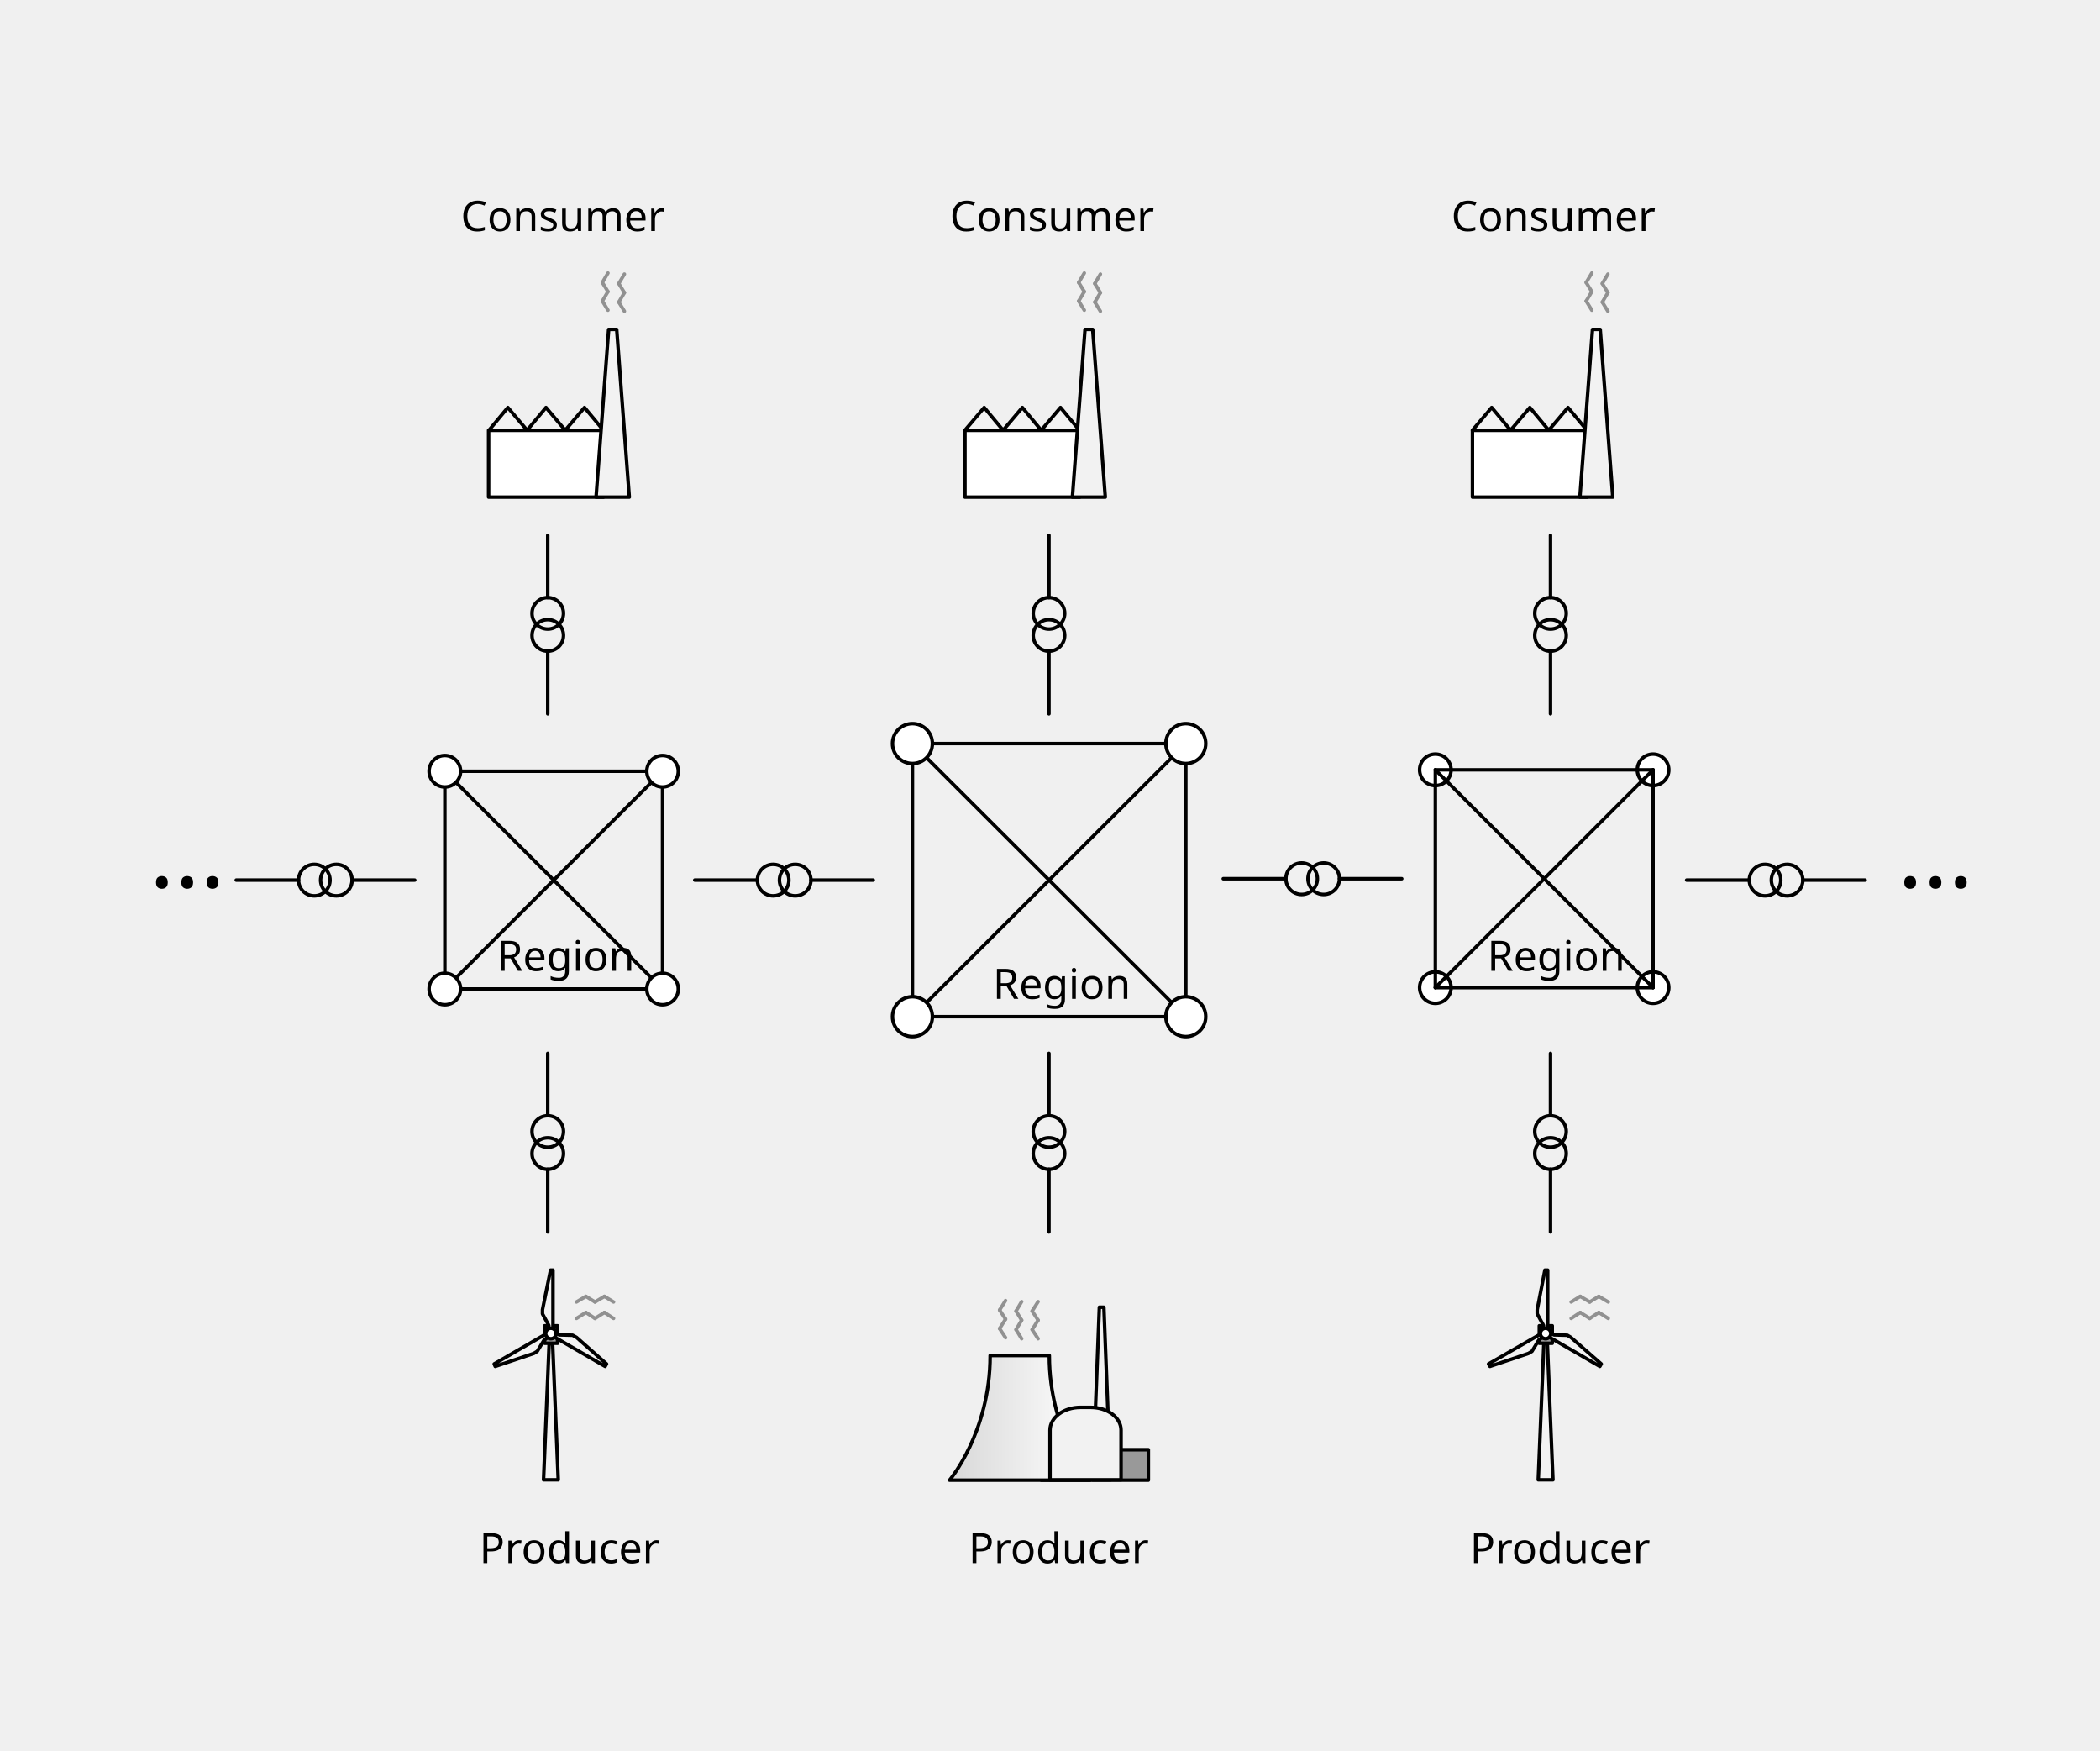
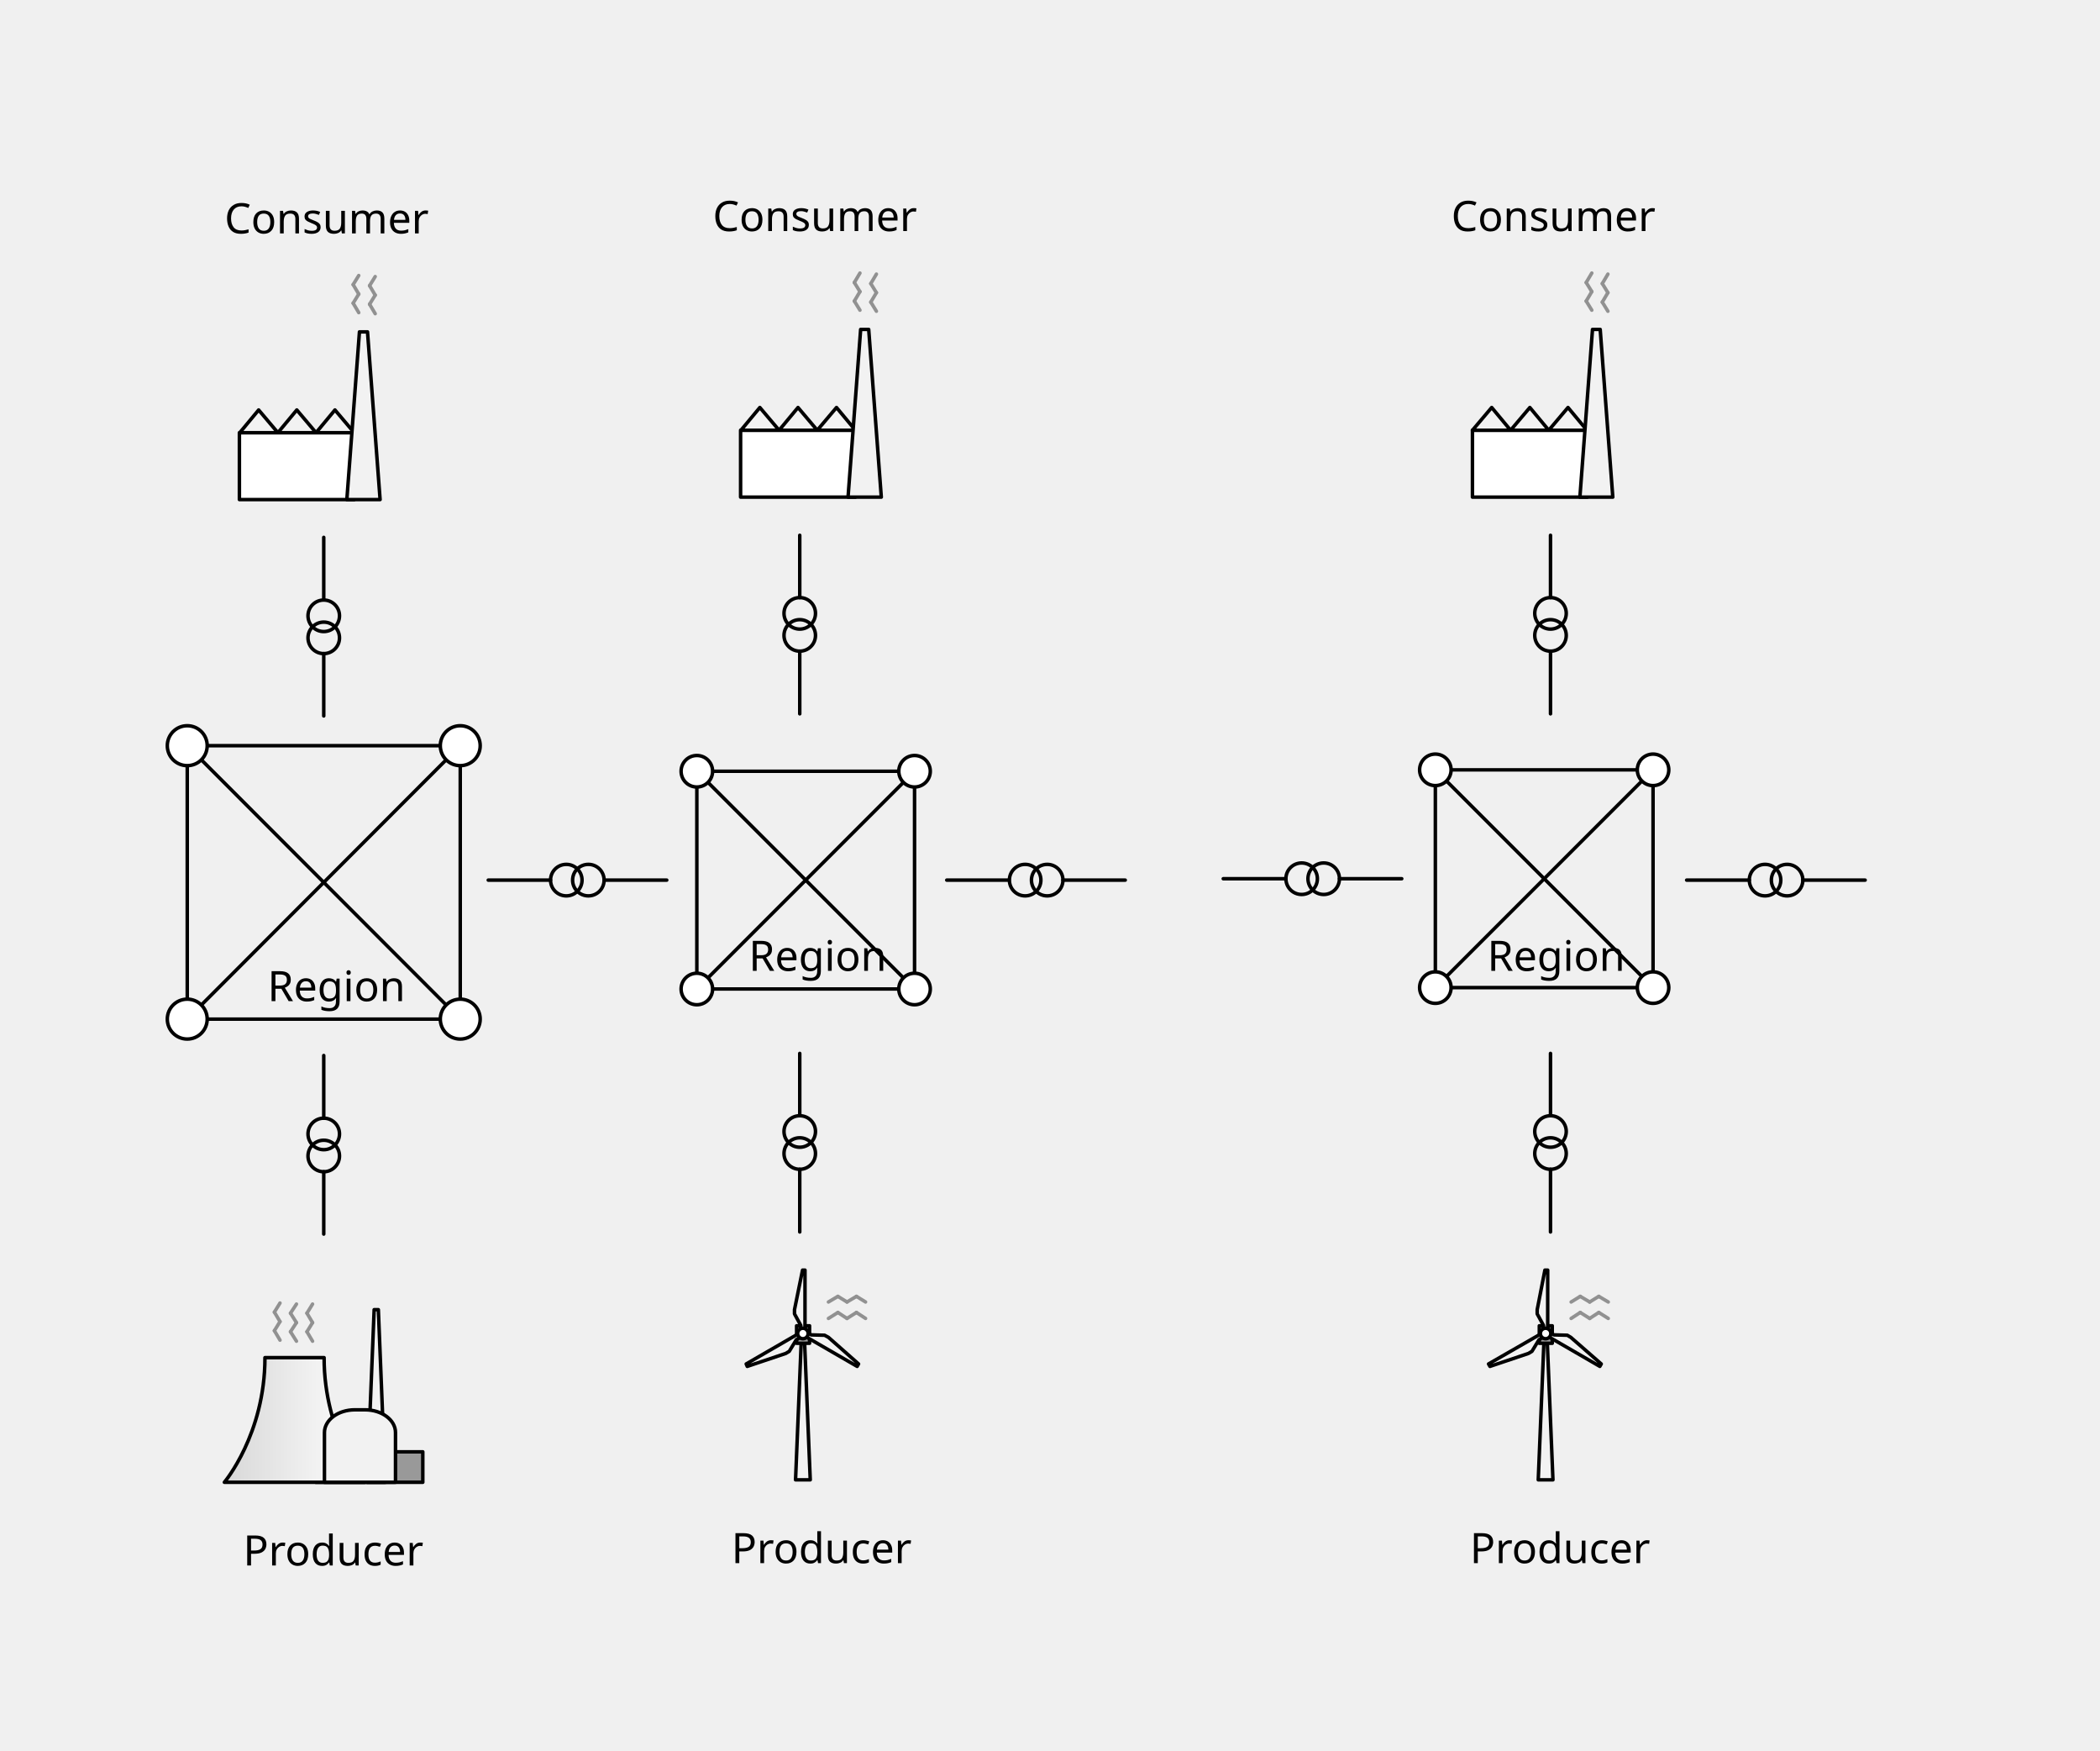
<svg xmlns="http://www.w3.org/2000/svg" version="1.1" id="Layer_1" x="0px" y="0px" viewBox="0 0 600 500" style="enable-background:new 0 0 600 500;" xml:space="preserve">
  <style type="text/css">
	.st0{font-family:'MyriadPro-Regular';}
	.st1{font-size:12px;}
	.st2{fill:#999999;stroke:#000000;stroke-linecap:round;stroke-linejoin:round;stroke-miterlimit:10;}
	.st3{fill:#F2F2F2;stroke:#000000;stroke-linecap:round;stroke-linejoin:round;stroke-miterlimit:10;}
	.st4{fill:#FFFFFF;stroke:#000000;stroke-linecap:round;stroke-linejoin:round;stroke-miterlimit:10;}
	.st5{fill:#F2F2F2;stroke:#919191;stroke-linecap:round;stroke-linejoin:round;stroke-miterlimit:10;}
	.st6{fill:url(#SVGID_1_);stroke:#000000;stroke-linecap:round;stroke-linejoin:round;stroke-miterlimit:10;}
	.st7{fill:none;stroke:#000000;stroke-linecap:round;stroke-linejoin:round;stroke-miterlimit:10;}
- 	.st8{font-size:27px;}
</style>
-   <text transform="matrix(1 0 0 1 131.6418 66)" class="st0 st1">Consumer</text>
-   <text transform="matrix(1 0 0 1 271.3871 66)" class="st0 st1">Consumer</text>
+   <text transform="matrix(1 0 0 1 203.6418 66)" class="st0 st1">Consumer</text>
+   <text transform="matrix(1 0 0 1 64.143 66.6644)" class="st0 st1">Consumer</text>
  <text transform="matrix(1 0 0 1 414.6418 66)" class="st0 st1">Consumer</text>
-   <text transform="matrix(1 0 0 1 136.9762 446.5)" class="st0 st1">Producer</text>
-   <text transform="matrix(1 0 0 1 276.7215 446.5)" class="st0 st1">Producer</text>
+   <text transform="matrix(1 0 0 1 208.9762 446.5)" class="st0 st1">Producer</text>
+   <text transform="matrix(1 0 0 1 69.4774 447.1644)" class="st0 st1">Producer</text>
  <text transform="matrix(1 0 0 1 419.9762 446.5)" class="st0 st1">Producer</text>
-   <text transform="matrix(1 0 0 1 141.9393 277.3074)" class="st0 st1">Region</text>
-   <text transform="matrix(1 0 0 1 283.6847 285.3074)" class="st0 st1">Region</text>
+   <text transform="matrix(1 0 0 1 213.9393 277.3074)" class="st0 st1">Region</text>
+   <text transform="matrix(1 0 0 1 76.4406 285.9718)" class="st0 st1">Region</text>
  <text transform="matrix(1 0 0 1 424.9394 277.3074)" class="st0 st1">Region</text>
  <g>
    <g>
-       <g>
-         <g>
-           <rect x="439.8" y="378.7" class="st2" width="3.7" height="5" />
-           <polygon class="st3" points="442.2,362.8 442.2,379.8 441,379.8 441,378.6 439.2,375.3 439.2,374.1 441.4,362.8     " />
-           <polygon class="st3" points="425.3,389.6 440.1,381.1 440.6,382.1 439.7,382.7 437.7,386 436.7,386.6 425.7,390.3     " />
-           <polygon class="st3" points="457.1,390.3 442.4,381.8 443,380.8 444,381.3 447.8,381.4 448.8,382 457.5,389.6     " />
-           <polygon class="st3" points="443.7,422.7 442.1,383.8 441.1,383.8 439.5,422.7     " />
-           <circle class="st4" cx="441.6" cy="380.9" r="1.5" />
-         </g>
-         <g>
-           <g>
-             <line class="st5" x1="448.9" y1="371.9" x2="451.5" y2="370.3" />
-             <line class="st5" x1="451.5" y1="370.3" x2="454.2" y2="371.9" />
-             <line class="st5" x1="454.2" y1="371.9" x2="456.8" y2="370.3" />
-             <line class="st5" x1="456.8" y1="370.3" x2="459.5" y2="371.9" />
-           </g>
-           <g>
-             <line class="st5" x1="448.9" y1="376.6" x2="451.5" y2="374.9" />
-             <line class="st5" x1="451.5" y1="374.9" x2="454.2" y2="376.6" />
-             <line class="st5" x1="454.2" y1="376.6" x2="456.8" y2="374.9" />
-             <line class="st5" x1="456.8" y1="374.9" x2="459.5" y2="376.6" />
-           </g>
-         </g>
-       </g>
-       <g>
-         <g>
-           <rect x="297.5" y="414.1" class="st2" width="30.6" height="8.7" />
-           <linearGradient id="SVGID_1_" gradientUnits="userSpaceOnUse" x1="271.387" y1="404.956" x2="311.457" y2="404.956">
-             <stop offset="0" style="stop-color:#D8D8D8" />
-             <stop offset="1" style="stop-color:#FFFFFF" />
-           </linearGradient>
-           <path class="st6" d="M299.8,387.2c0,21.9,11.6,35.6,11.6,35.6h-40.1c0,0,11.6-13.7,11.6-35.6H299.8z" />
-           <polygon class="st3" points="317.3,422.7 315.4,373.4 314.1,373.4 312.2,422.7     " />
-           <path class="st3" d="M300.1,422.7h20.2v-14.2c0-3.6-3.9-6.5-8.7-6.5h-2.9c-4.8,0-8.7,2.9-8.7,6.5V422.7z" />
-         </g>
-         <g>
-           <g>
-             <line class="st5" x1="291.9" y1="382.4" x2="290.3" y2="379.8" />
-             <line class="st5" x1="290.3" y1="379.8" x2="291.9" y2="377.1" />
-             <line class="st5" x1="291.9" y1="377.1" x2="290.3" y2="374.5" />
-             <line class="st5" x1="290.3" y1="374.5" x2="291.9" y2="371.8" />
-           </g>
-           <g>
-             <line class="st5" x1="296.6" y1="382.4" x2="294.9" y2="379.8" />
-             <line class="st5" x1="294.9" y1="379.8" x2="296.6" y2="377.1" />
-             <line class="st5" x1="296.6" y1="377.1" x2="294.9" y2="374.5" />
-             <line class="st5" x1="294.9" y1="374.5" x2="296.6" y2="371.8" />
-           </g>
-           <g>
-             <line class="st5" x1="287.3" y1="382.1" x2="285.6" y2="379.5" />
-             <line class="st5" x1="285.6" y1="379.5" x2="287.3" y2="376.8" />
-             <line class="st5" x1="287.3" y1="376.8" x2="285.6" y2="374.2" />
-             <line class="st5" x1="285.6" y1="374.2" x2="287.3" y2="371.5" />
-           </g>
-         </g>
-       </g>
-       <g>
-         <g>
-           <rect x="155.6" y="378.7" class="st2" width="3.7" height="5" />
-           <polygon class="st3" points="158,362.8 158,379.8 156.8,379.8 156.8,378.6 155,375.3 155,374.1 157.3,362.8     " />
-           <polygon class="st3" points="141.2,389.6 155.9,381.1 156.5,382.1 155.5,382.7 153.5,386 152.5,386.6 141.5,390.3     " />
-           <polygon class="st3" points="172.9,390.3 158.2,381.8 158.8,380.8 159.8,381.3 163.6,381.4 164.7,382 173.3,389.6     " />
-           <polygon class="st3" points="159.5,422.7 157.9,383.8 156.9,383.8 155.3,422.7     " />
-           <circle class="st4" cx="157.4" cy="380.9" r="1.5" />
-         </g>
-         <g>
-           <g>
-             <line class="st5" x1="164.7" y1="371.9" x2="167.4" y2="370.3" />
-             <line class="st5" x1="167.4" y1="370.3" x2="170" y2="371.9" />
-             <line class="st5" x1="170" y1="371.9" x2="172.7" y2="370.3" />
-             <line class="st5" x1="172.7" y1="370.3" x2="175.3" y2="371.9" />
-           </g>
-           <g>
-             <line class="st5" x1="164.7" y1="376.6" x2="167.4" y2="374.9" />
-             <line class="st5" x1="167.4" y1="374.9" x2="170" y2="376.6" />
-             <line class="st5" x1="170" y1="376.6" x2="172.7" y2="374.9" />
-             <line class="st5" x1="172.7" y1="374.9" x2="175.3" y2="376.6" />
-           </g>
-         </g>
-       </g>
-     </g>
-     <g>
-       <g>
-         <rect x="420.7" y="122.9" class="st4" width="32.8" height="19.1" />
-         <g>
-           <polygon class="st3" points="448,116.4 453.4,122.9 420.7,122.9 426.2,116.4 431.6,122.9 437.1,116.4 442.5,122.9     " />
-         </g>
-         <g>
-           <g>
-             <line class="st5" x1="459.4" y1="88.9" x2="457.8" y2="86.3" />
-             <line class="st5" x1="457.8" y1="86.3" x2="459.4" y2="83.6" />
-             <line class="st5" x1="459.4" y1="83.6" x2="457.8" y2="81" />
-             <line class="st5" x1="457.8" y1="81" x2="459.4" y2="78.3" />
-           </g>
-           <g>
-             <line class="st5" x1="454.8" y1="88.6" x2="453.2" y2="86" />
-             <line class="st5" x1="453.2" y1="86" x2="454.8" y2="83.3" />
-             <line class="st5" x1="454.8" y1="83.3" x2="453.2" y2="80.7" />
-             <line class="st5" x1="453.2" y1="80.7" x2="454.8" y2="78" />
-           </g>
-         </g>
-         <polygon class="st3" points="460.8,142 457.2,94.1 455,94.1 451.4,142    " />
-       </g>
-       <g>
-         <rect x="275.7" y="122.9" class="st4" width="32.8" height="19.1" />
-         <g>
-           <polygon class="st3" points="303,116.4 308.4,122.9 275.7,122.9 281.2,116.4 286.6,122.9 292.1,116.4 297.5,122.9     " />
-         </g>
-         <g>
-           <g>
-             <line class="st5" x1="314.4" y1="88.9" x2="312.8" y2="86.3" />
-             <line class="st5" x1="312.8" y1="86.3" x2="314.4" y2="83.6" />
-             <line class="st5" x1="314.4" y1="83.6" x2="312.8" y2="81" />
-             <line class="st5" x1="312.8" y1="81" x2="314.4" y2="78.3" />
-           </g>
-           <g>
-             <line class="st5" x1="309.8" y1="88.6" x2="308.2" y2="86" />
-             <line class="st5" x1="308.2" y1="86" x2="309.8" y2="83.3" />
-             <line class="st5" x1="309.8" y1="83.3" x2="308.2" y2="80.7" />
-             <line class="st5" x1="308.2" y1="80.7" x2="309.8" y2="78" />
-           </g>
-         </g>
-         <polygon class="st3" points="315.8,142 312.2,94.1 310,94.1 306.4,142    " />
-       </g>
-       <g>
-         <rect x="139.6" y="122.9" class="st4" width="32.8" height="19.1" />
-         <g>
-           <polygon class="st3" points="167,116.4 172.4,122.9 139.7,122.9 145.1,116.4 150.6,122.9 156,116.4 161.5,122.9     " />
-         </g>
-         <g>
-           <g>
-             <line class="st5" x1="178.4" y1="88.9" x2="176.8" y2="86.3" />
-             <line class="st5" x1="176.8" y1="86.3" x2="178.4" y2="83.6" />
-             <line class="st5" x1="178.4" y1="83.6" x2="176.8" y2="81" />
-             <line class="st5" x1="176.8" y1="81" x2="178.4" y2="78.3" />
-           </g>
-           <g>
-             <line class="st5" x1="173.7" y1="88.6" x2="172.1" y2="86" />
-             <line class="st5" x1="172.1" y1="86" x2="173.7" y2="83.3" />
-             <line class="st5" x1="173.7" y1="83.3" x2="172.1" y2="80.7" />
-             <line class="st5" x1="172.1" y1="80.7" x2="173.7" y2="78" />
-           </g>
-         </g>
-         <polygon class="st3" points="179.8,142 176.2,94.1 173.9,94.1 170.3,142    " />
-       </g>
-     </g>
-     <g>
-       <path class="st4" d="M420,229.4" />
-       <circle class="st4" cx="410.1" cy="219.9" r="4.5" />
-       <circle class="st4" cx="472.3" cy="282.1" r="4.5" />
-       <circle class="st4" cx="472.3" cy="219.9" r="4.5" />
-       <circle class="st4" cx="410.1" cy="282.1" r="4.5" />
-       <path class="st4" d="M410.1,219.9" />
-       <line class="st7" x1="410.1" y1="219.9" x2="472.3" y2="282.1" />
-       <line class="st7" x1="410.1" y1="282.1" x2="472.3" y2="282.1" />
-       <line class="st7" x1="472.3" y1="219.9" x2="472.3" y2="282.1" />
-       <line class="st7" x1="410.1" y1="219.9" x2="410.1" y2="282.1" />
-       <line class="st7" x1="472.3" y1="219.9" x2="410.1" y2="219.9" />
-       <line class="st7" x1="410.1" y1="282.1" x2="472.3" y2="219.9" />
-     </g>
-     <g>
-       <path class="st4" d="M273.1,224.3" />
-       <path class="st4" d="M260.7,212.4" />
-       <line class="st7" x1="260.7" y1="212.4" x2="338.8" y2="290.4" />
-       <line class="st7" x1="260.7" y1="290.4" x2="338.8" y2="290.4" />
-       <line class="st7" x1="338.8" y1="212.4" x2="338.8" y2="290.4" />
-       <line class="st7" x1="260.7" y1="212.4" x2="260.7" y2="290.4" />
-       <line class="st7" x1="338.8" y1="212.4" x2="260.7" y2="212.4" />
-       <line class="st7" x1="260.7" y1="290.4" x2="338.8" y2="212.4" />
-       <circle class="st4" cx="260.7" cy="212.4" r="5.7" />
-       <circle class="st4" cx="338.8" cy="290.4" r="5.7" />
-       <circle class="st4" cx="338.8" cy="212.4" r="5.7" />
-       <circle class="st4" cx="260.7" cy="290.4" r="5.7" />
-     </g>
-     <g>
-       <path class="st4" d="M137,229.8" />
-       <path class="st4" d="M127.1,220.3" />
-       <line class="st7" x1="127.1" y1="220.3" x2="189.3" y2="282.5" />
-       <line class="st7" x1="127.1" y1="282.5" x2="189.3" y2="282.5" />
-       <line class="st7" x1="189.3" y1="220.3" x2="189.3" y2="282.5" />
-       <line class="st7" x1="127.1" y1="220.3" x2="127.1" y2="282.5" />
-       <line class="st7" x1="189.3" y1="220.3" x2="127.1" y2="220.3" />
-       <line class="st7" x1="127.1" y1="282.5" x2="189.3" y2="220.3" />
-       <circle class="st4" cx="127.1" cy="220.3" r="4.5" />
-       <circle class="st4" cx="189.3" cy="282.5" r="4.5" />
-       <circle class="st4" cx="189.3" cy="220.3" r="4.5" />
-       <circle class="st4" cx="127.1" cy="282.5" r="4.5" />
-     </g>
-     <g>
-       <g>
-         <g>
-           <circle class="st7" cx="227.2" cy="251.4" r="4.5" />
-           <circle class="st7" cx="220.9" cy="251.4" r="4.5" />
-         </g>
-         <line class="st7" x1="231.7" y1="251.4" x2="249.5" y2="251.4" />
-         <line class="st7" x1="198.5" y1="251.4" x2="216.3" y2="251.4" />
-       </g>
-       <g>
-         <g>
-           <circle class="st7" cx="378.2" cy="251" r="4.5" />
-           <circle class="st7" cx="371.9" cy="251" r="4.5" />
-         </g>
-         <line class="st7" x1="382.7" y1="251" x2="400.5" y2="251" />
-         <line class="st7" x1="349.5" y1="251" x2="367.3" y2="251" />
-       </g>
-       <g>
-         <g>
-           <circle class="st7" cx="96.1" cy="251.4" r="4.5" />
-           <circle class="st7" cx="89.8" cy="251.4" r="4.5" />
-         </g>
-         <line class="st7" x1="100.7" y1="251.4" x2="118.5" y2="251.4" />
-         <line class="st7" x1="67.5" y1="251.4" x2="85.3" y2="251.4" />
-       </g>
-       <g>
-         <g>
-           <circle class="st7" cx="510.6" cy="251.4" r="4.5" />
-           <circle class="st7" cx="504.3" cy="251.4" r="4.5" />
-         </g>
-         <line class="st7" x1="515.1" y1="251.4" x2="532.9" y2="251.4" />
-         <line class="st7" x1="481.9" y1="251.4" x2="499.8" y2="251.4" />
-       </g>
-       <g>
-         <g>
-           <g>
-             <circle class="st7" cx="299.7" cy="323.2" r="4.5" />
-             <circle class="st7" cx="299.7" cy="329.5" r="4.5" />
-           </g>
-           <line class="st7" x1="299.7" y1="318.7" x2="299.7" y2="300.9" />
-           <line class="st7" x1="299.7" y1="351.9" x2="299.7" y2="334" />
-         </g>
-         <g>
-           <g>
-             <circle class="st7" cx="156.5" cy="323.2" r="4.5" />
-             <circle class="st7" cx="156.5" cy="329.5" r="4.5" />
-           </g>
-           <line class="st7" x1="156.5" y1="318.7" x2="156.5" y2="300.9" />
-           <line class="st7" x1="156.5" y1="351.9" x2="156.5" y2="334" />
-         </g>
-         <g>
-           <g>
-             <circle class="st7" cx="443" cy="323.2" r="4.5" />
-             <circle class="st7" cx="443" cy="329.5" r="4.5" />
-           </g>
-           <line class="st7" x1="443" y1="318.7" x2="443" y2="300.9" />
-           <line class="st7" x1="443" y1="351.9" x2="443" y2="334" />
-         </g>
-       </g>
-       <g>
-         <g>
-           <g>
-             <circle class="st7" cx="299.7" cy="175.2" r="4.5" />
-             <circle class="st7" cx="299.7" cy="181.5" r="4.5" />
-           </g>
-           <line class="st7" x1="299.7" y1="170.7" x2="299.7" y2="152.9" />
-           <line class="st7" x1="299.7" y1="203.9" x2="299.7" y2="186" />
-         </g>
-         <g>
-           <g>
-             <circle class="st7" cx="156.5" cy="175.2" r="4.5" />
-             <circle class="st7" cx="156.5" cy="181.5" r="4.5" />
-           </g>
-           <line class="st7" x1="156.5" y1="170.7" x2="156.5" y2="152.9" />
-           <line class="st7" x1="156.5" y1="203.9" x2="156.5" y2="186" />
-         </g>
-         <g>
-           <g>
-             <circle class="st7" cx="443" cy="175.2" r="4.5" />
-             <circle class="st7" cx="443" cy="181.5" r="4.5" />
-           </g>
-           <line class="st7" x1="443" y1="170.7" x2="443" y2="152.9" />
-           <line class="st7" x1="443" y1="203.9" x2="443" y2="186" />
-         </g>
-       </g>
-     </g>
-     <text transform="matrix(1 0 0 1 42.6418 253.5081)" class="st0 st8">...</text>
-     <text transform="matrix(1 0 0 1 542.1417 253.5084)" class="st0 st8">...</text>
-   </g>
+       <rect x="439.8" y="378.7" class="st2" width="3.7" height="5" />
+       <polygon class="st3" points="442.2,362.8 442.2,379.8 441,379.8 441,378.6 439.2,375.3 439.2,374.1 441.4,362.8   " />
+       <polygon class="st3" points="425.3,389.6 440.1,381.1 440.6,382.1 439.7,382.7 437.7,386 436.7,386.6 425.7,390.3   " />
+       <polygon class="st3" points="457.1,390.3 442.4,381.8 443,380.8 444,381.3 447.8,381.4 448.8,382 457.5,389.6   " />
+       <polygon class="st3" points="443.7,422.7 442.1,383.8 441.1,383.8 439.5,422.7   " />
+       <circle class="st4" cx="441.6" cy="380.9" r="1.5" />
+     </g>
+     <g>
+       <g>
+         <line class="st5" x1="448.9" y1="371.9" x2="451.5" y2="370.3" />
+         <line class="st5" x1="451.5" y1="370.3" x2="454.2" y2="371.9" />
+         <line class="st5" x1="454.2" y1="371.9" x2="456.8" y2="370.3" />
+         <line class="st5" x1="456.8" y1="370.3" x2="459.5" y2="371.9" />
+       </g>
+       <g>
+         <line class="st5" x1="448.9" y1="376.6" x2="451.5" y2="374.9" />
+         <line class="st5" x1="451.5" y1="374.9" x2="454.2" y2="376.6" />
+         <line class="st5" x1="454.2" y1="376.6" x2="456.8" y2="374.9" />
+         <line class="st5" x1="456.8" y1="374.9" x2="459.5" y2="376.6" />
+       </g>
+     </g>
+   </g>
+   <g>
+     <g>
+       <rect x="90.2" y="414.7" class="st2" width="30.6" height="8.7" />
+       <linearGradient id="SVGID_1_" gradientUnits="userSpaceOnUse" x1="64.143" y1="405.62" x2="104.213" y2="405.62">
+         <stop offset="0" style="stop-color:#D8D8D8" />
+         <stop offset="1" style="stop-color:#FFFFFF" />
+       </linearGradient>
+       <path class="st6" d="M92.6,387.8c0,21.9,11.6,35.6,11.6,35.6H64.1c0,0,11.6-13.7,11.6-35.6H92.6z" />
+       <polygon class="st3" points="110.1,423.4 108.1,374.1 106.9,374.1 104.9,423.4   " />
+       <path class="st3" d="M92.8,423.4H113v-14.2c0-3.6-3.9-6.5-8.7-6.5h-2.9c-4.8,0-8.7,2.9-8.7,6.5V423.4z" />
+     </g>
+     <g>
+       <g>
+         <line class="st5" x1="84.7" y1="383.1" x2="83" y2="380.4" />
+         <line class="st5" x1="83" y1="380.4" x2="84.7" y2="377.8" />
+         <line class="st5" x1="84.7" y1="377.8" x2="83" y2="375.1" />
+         <line class="st5" x1="83" y1="375.1" x2="84.7" y2="372.5" />
+       </g>
+       <g>
+         <line class="st5" x1="89.3" y1="383.1" x2="87.7" y2="380.4" />
+         <line class="st5" x1="87.7" y1="380.4" x2="89.3" y2="377.8" />
+         <line class="st5" x1="89.3" y1="377.8" x2="87.7" y2="375.1" />
+         <line class="st5" x1="87.7" y1="375.1" x2="89.3" y2="372.5" />
+       </g>
+       <g>
+         <line class="st5" x1="80" y1="382.8" x2="78.4" y2="380.1" />
+         <line class="st5" x1="78.4" y1="380.1" x2="80" y2="377.5" />
+         <line class="st5" x1="80" y1="377.5" x2="78.4" y2="374.8" />
+         <line class="st5" x1="78.4" y1="374.8" x2="80" y2="372.2" />
+       </g>
+     </g>
+   </g>
+   <g>
+     <g>
+       <rect x="227.6" y="378.7" class="st2" width="3.7" height="5" />
+       <polygon class="st3" points="230,362.8 230,379.8 228.8,379.8 228.8,378.6 227,375.3 227,374.1 229.3,362.8   " />
+       <polygon class="st3" points="213.2,389.6 227.9,381.1 228.5,382.1 227.5,382.7 225.5,386 224.5,386.6 213.5,390.3   " />
+       <polygon class="st3" points="244.9,390.3 230.2,381.8 230.8,380.8 231.8,381.3 235.6,381.4 236.7,382 245.3,389.6   " />
+       <polygon class="st3" points="231.5,422.7 229.9,383.8 228.9,383.8 227.3,422.7   " />
+       <circle class="st4" cx="229.4" cy="380.9" r="1.5" />
+     </g>
+     <g>
+       <g>
+         <line class="st5" x1="236.7" y1="371.9" x2="239.4" y2="370.3" />
+         <line class="st5" x1="239.4" y1="370.3" x2="242" y2="371.9" />
+         <line class="st5" x1="242" y1="371.9" x2="244.7" y2="370.3" />
+         <line class="st5" x1="244.7" y1="370.3" x2="247.3" y2="371.9" />
+       </g>
+       <g>
+         <line class="st5" x1="236.7" y1="376.6" x2="239.4" y2="374.9" />
+         <line class="st5" x1="239.4" y1="374.9" x2="242" y2="376.6" />
+         <line class="st5" x1="242" y1="376.6" x2="244.7" y2="374.9" />
+         <line class="st5" x1="244.7" y1="374.9" x2="247.3" y2="376.6" />
+       </g>
+     </g>
+   </g>
+   <g>
+     <rect x="420.7" y="122.9" class="st4" width="32.8" height="19.1" />
+     <g>
+       <polygon class="st3" points="448,116.4 453.4,122.9 420.7,122.9 426.2,116.4 431.6,122.9 437.1,116.4 442.5,122.9   " />
+     </g>
+     <g>
+       <g>
+         <line class="st5" x1="459.4" y1="88.9" x2="457.8" y2="86.3" />
+         <line class="st5" x1="457.8" y1="86.3" x2="459.4" y2="83.6" />
+         <line class="st5" x1="459.4" y1="83.6" x2="457.8" y2="81" />
+         <line class="st5" x1="457.8" y1="81" x2="459.4" y2="78.3" />
+       </g>
+       <g>
+         <line class="st5" x1="454.8" y1="88.6" x2="453.2" y2="86" />
+         <line class="st5" x1="453.2" y1="86" x2="454.8" y2="83.3" />
+         <line class="st5" x1="454.8" y1="83.3" x2="453.2" y2="80.7" />
+         <line class="st5" x1="453.2" y1="80.7" x2="454.8" y2="78" />
+       </g>
+     </g>
+     <polygon class="st3" points="460.8,142 457.2,94.1 455,94.1 451.4,142  " />
+   </g>
+   <g>
+     <rect x="68.4" y="123.6" class="st4" width="32.8" height="19.1" />
+     <g>
+       <polygon class="st3" points="95.7,117.1 101.2,123.6 68.5,123.6 73.9,117.1 79.4,123.6 84.8,117.1 90.3,123.6   " />
+     </g>
+     <g>
+       <g>
+         <line class="st5" x1="107.2" y1="89.6" x2="105.6" y2="86.9" />
+         <line class="st5" x1="105.6" y1="86.9" x2="107.2" y2="84.3" />
+         <line class="st5" x1="107.2" y1="84.3" x2="105.6" y2="81.6" />
+         <line class="st5" x1="105.6" y1="81.6" x2="107.2" y2="79" />
+       </g>
+       <g>
+         <line class="st5" x1="102.5" y1="89.3" x2="100.9" y2="86.6" />
+         <line class="st5" x1="100.9" y1="86.6" x2="102.5" y2="84" />
+         <line class="st5" x1="102.5" y1="84" x2="100.9" y2="81.3" />
+         <line class="st5" x1="100.9" y1="81.3" x2="102.5" y2="78.7" />
+       </g>
+     </g>
+     <polygon class="st3" points="108.6,142.7 105,94.8 102.7,94.8 99.1,142.7  " />
+   </g>
+   <g>
+     <rect x="211.6" y="122.9" class="st4" width="32.8" height="19.1" />
+     <g>
+       <polygon class="st3" points="239,116.4 244.4,122.9 211.7,122.9 217.1,116.4 222.6,122.9 228,116.4 233.5,122.9   " />
+     </g>
+     <g>
+       <g>
+         <line class="st5" x1="250.4" y1="88.9" x2="248.8" y2="86.3" />
+         <line class="st5" x1="248.8" y1="86.3" x2="250.4" y2="83.6" />
+         <line class="st5" x1="250.4" y1="83.6" x2="248.8" y2="81" />
+         <line class="st5" x1="248.8" y1="81" x2="250.4" y2="78.3" />
+       </g>
+       <g>
+         <line class="st5" x1="245.7" y1="88.6" x2="244.1" y2="86" />
+         <line class="st5" x1="244.1" y1="86" x2="245.7" y2="83.3" />
+         <line class="st5" x1="245.7" y1="83.3" x2="244.1" y2="80.7" />
+         <line class="st5" x1="244.1" y1="80.7" x2="245.7" y2="78" />
+       </g>
+     </g>
+     <polygon class="st3" points="251.8,142 248.2,94.1 245.9,94.1 242.3,142  " />
+   </g>
+   <path class="st4" d="M420,229.4" />
+   <path class="st4" d="M410.1,219.9" />
+   <line class="st7" x1="410.1" y1="219.9" x2="472.3" y2="282.1" />
+   <line class="st7" x1="410.1" y1="282.1" x2="472.3" y2="282.1" />
+   <line class="st7" x1="472.3" y1="219.9" x2="472.3" y2="282.1" />
+   <line class="st7" x1="410.1" y1="219.9" x2="410.1" y2="282.1" />
+   <line class="st7" x1="472.3" y1="219.9" x2="410.1" y2="219.9" />
+   <line class="st7" x1="410.1" y1="282.1" x2="472.3" y2="219.9" />
+   <g>
+     <path class="st4" d="M65.8,225" />
+     <path class="st4" d="M53.5,213" />
+     <line class="st7" x1="53.5" y1="213" x2="131.5" y2="291.1" />
+     <line class="st7" x1="53.5" y1="291.1" x2="131.5" y2="291.1" />
+     <line class="st7" x1="131.5" y1="213" x2="131.5" y2="291.1" />
+     <line class="st7" x1="53.5" y1="213" x2="53.5" y2="291.1" />
+     <line class="st7" x1="131.5" y1="213" x2="53.5" y2="213" />
+     <line class="st7" x1="53.5" y1="291.1" x2="131.5" y2="213" />
+     <circle class="st4" cx="53.5" cy="213" r="5.7" />
+     <circle class="st4" cx="131.5" cy="291.1" r="5.7" />
+     <circle class="st4" cx="131.5" cy="213" r="5.7" />
+     <circle class="st4" cx="53.5" cy="291.1" r="5.7" />
+   </g>
+   <g>
+     <path class="st4" d="M209,229.8" />
+     <path class="st4" d="M199.1,220.3" />
+     <line class="st7" x1="199.1" y1="220.3" x2="261.3" y2="282.5" />
+     <line class="st7" x1="199.1" y1="282.5" x2="261.3" y2="282.5" />
+     <line class="st7" x1="261.3" y1="220.3" x2="261.3" y2="282.5" />
+     <line class="st7" x1="199.1" y1="220.3" x2="199.1" y2="282.5" />
+     <line class="st7" x1="261.3" y1="220.3" x2="199.1" y2="220.3" />
+     <line class="st7" x1="199.1" y1="282.5" x2="261.3" y2="220.3" />
+     <circle class="st4" cx="199.1" cy="220.3" r="4.5" />
+     <circle class="st4" cx="261.3" cy="282.5" r="4.5" />
+     <circle class="st4" cx="261.3" cy="220.3" r="4.5" />
+     <circle class="st4" cx="199.1" cy="282.5" r="4.5" />
+   </g>
+   <g>
+     <g>
+       <circle class="st7" cx="299.2" cy="251.4" r="4.5" />
+       <circle class="st7" cx="292.9" cy="251.4" r="4.5" />
+     </g>
+     <line class="st7" x1="303.7" y1="251.4" x2="321.5" y2="251.4" />
+     <line class="st7" x1="270.5" y1="251.4" x2="288.3" y2="251.4" />
+   </g>
+   <g>
+     <g>
+       <circle class="st7" cx="378.2" cy="251" r="4.5" />
+       <circle class="st7" cx="371.9" cy="251" r="4.5" />
+     </g>
+     <line class="st7" x1="382.7" y1="251" x2="400.5" y2="251" />
+     <line class="st7" x1="349.5" y1="251" x2="367.3" y2="251" />
+   </g>
+   <g>
+     <g>
+       <circle class="st7" cx="168.1" cy="251.4" r="4.5" />
+       <circle class="st7" cx="161.8" cy="251.4" r="4.5" />
+     </g>
+     <line class="st7" x1="172.7" y1="251.4" x2="190.5" y2="251.4" />
+     <line class="st7" x1="139.5" y1="251.4" x2="157.3" y2="251.4" />
+   </g>
+   <g>
+     <g>
+       <circle class="st7" cx="510.6" cy="251.4" r="4.5" />
+       <circle class="st7" cx="504.3" cy="251.4" r="4.5" />
+     </g>
+     <line class="st7" x1="515.1" y1="251.4" x2="532.9" y2="251.4" />
+     <line class="st7" x1="481.9" y1="251.4" x2="499.8" y2="251.4" />
+   </g>
+   <g>
+     <g>
+       <circle class="st7" cx="92.5" cy="323.9" r="4.5" />
+       <circle class="st7" cx="92.5" cy="330.2" r="4.5" />
+     </g>
+     <line class="st7" x1="92.5" y1="319.4" x2="92.5" y2="301.5" />
+     <line class="st7" x1="92.5" y1="352.5" x2="92.5" y2="334.7" />
+   </g>
+   <g>
+     <g>
+       <circle class="st7" cx="228.5" cy="323.2" r="4.5" />
+       <circle class="st7" cx="228.5" cy="329.5" r="4.5" />
+     </g>
+     <line class="st7" x1="228.5" y1="318.7" x2="228.5" y2="300.9" />
+     <line class="st7" x1="228.5" y1="351.9" x2="228.5" y2="334" />
+   </g>
+   <g>
+     <g>
+       <circle class="st7" cx="443" cy="323.2" r="4.5" />
+       <circle class="st7" cx="443" cy="329.5" r="4.5" />
+     </g>
+     <line class="st7" x1="443" y1="318.7" x2="443" y2="300.9" />
+     <line class="st7" x1="443" y1="351.9" x2="443" y2="334" />
+   </g>
+   <g>
+     <g>
+       <circle class="st7" cx="92.5" cy="175.9" r="4.5" />
+       <circle class="st7" cx="92.5" cy="182.2" r="4.5" />
+     </g>
+     <line class="st7" x1="92.5" y1="171.3" x2="92.5" y2="153.5" />
+     <line class="st7" x1="92.5" y1="204.5" x2="92.5" y2="186.7" />
+   </g>
+   <g>
+     <g>
+       <circle class="st7" cx="228.5" cy="175.2" r="4.5" />
+       <circle class="st7" cx="228.5" cy="181.5" r="4.5" />
+     </g>
+     <line class="st7" x1="228.5" y1="170.7" x2="228.5" y2="152.9" />
+     <line class="st7" x1="228.5" y1="203.9" x2="228.5" y2="186" />
+   </g>
+   <g>
+     <g>
+       <circle class="st7" cx="443" cy="175.2" r="4.5" />
+       <circle class="st7" cx="443" cy="181.5" r="4.5" />
+     </g>
+     <line class="st7" x1="443" y1="170.7" x2="443" y2="152.9" />
+     <line class="st7" x1="443" y1="203.9" x2="443" y2="186" />
+   </g>
+   <circle class="st4" cx="410.1" cy="219.9" r="4.5" />
+   <circle class="st4" cx="472.3" cy="282.1" r="4.5" />
+   <circle class="st4" cx="472.3" cy="219.9" r="4.5" />
+   <circle class="st4" cx="410.1" cy="282.1" r="4.5" />
</svg>
